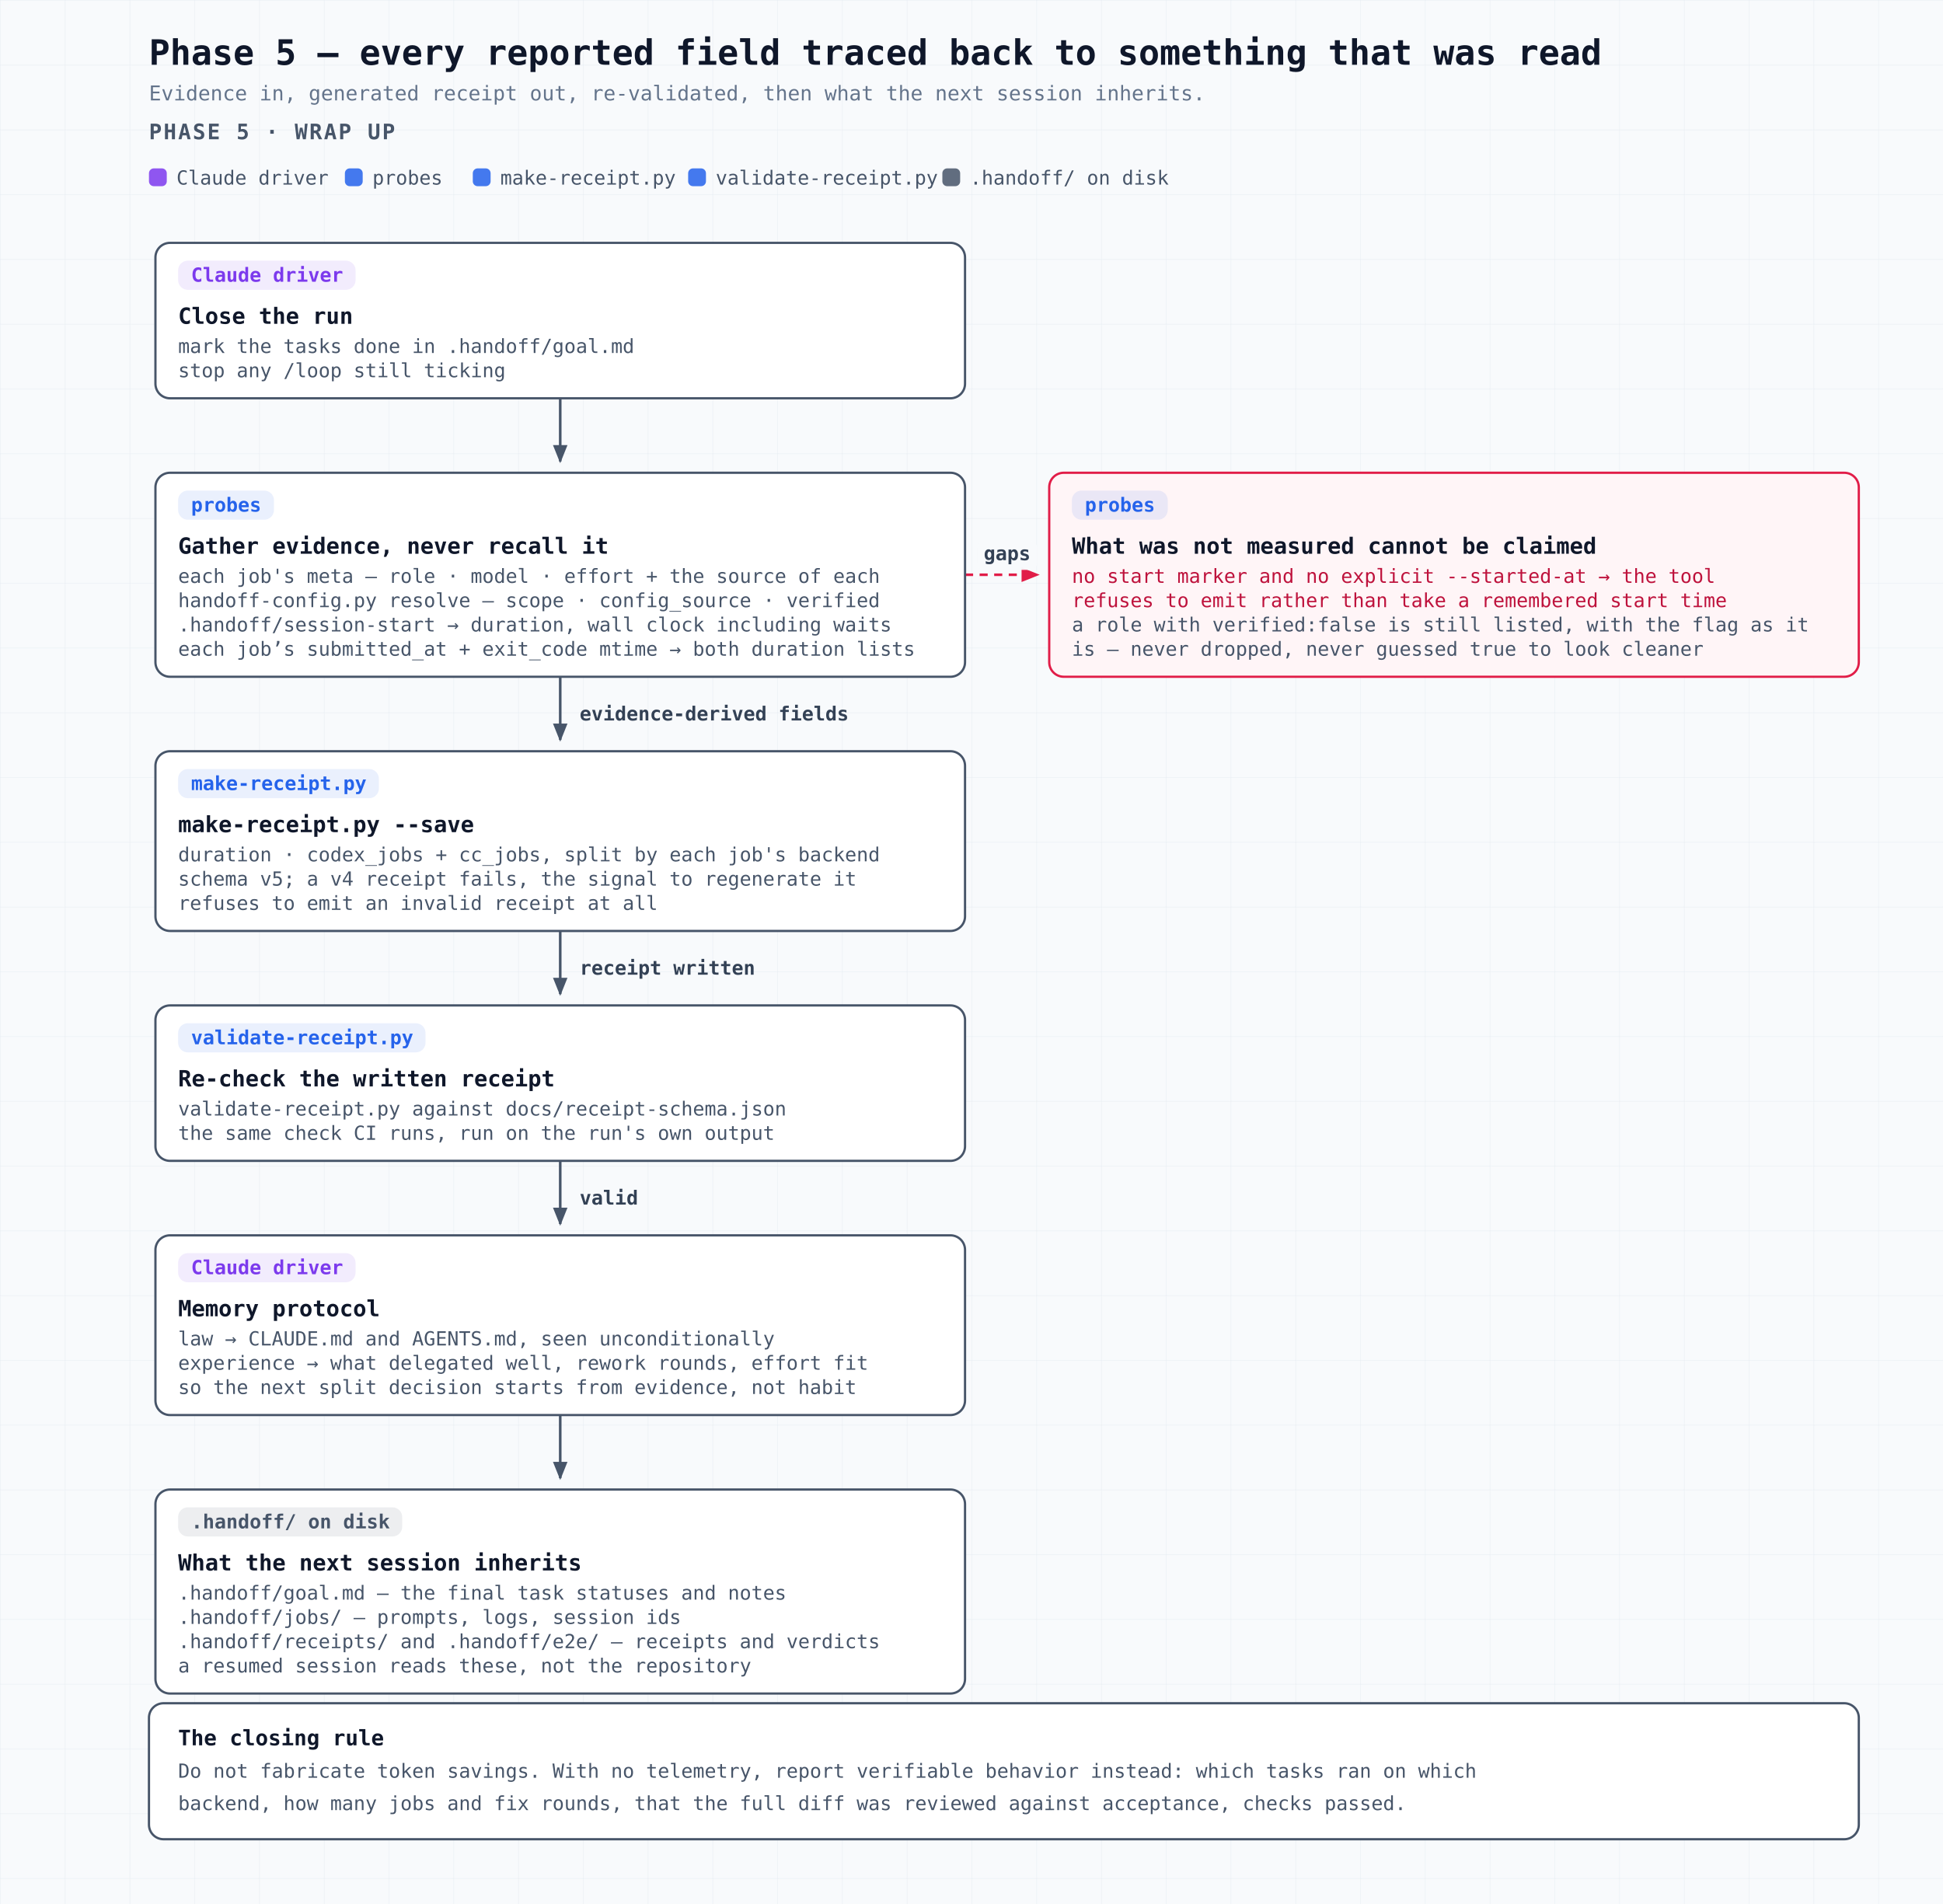
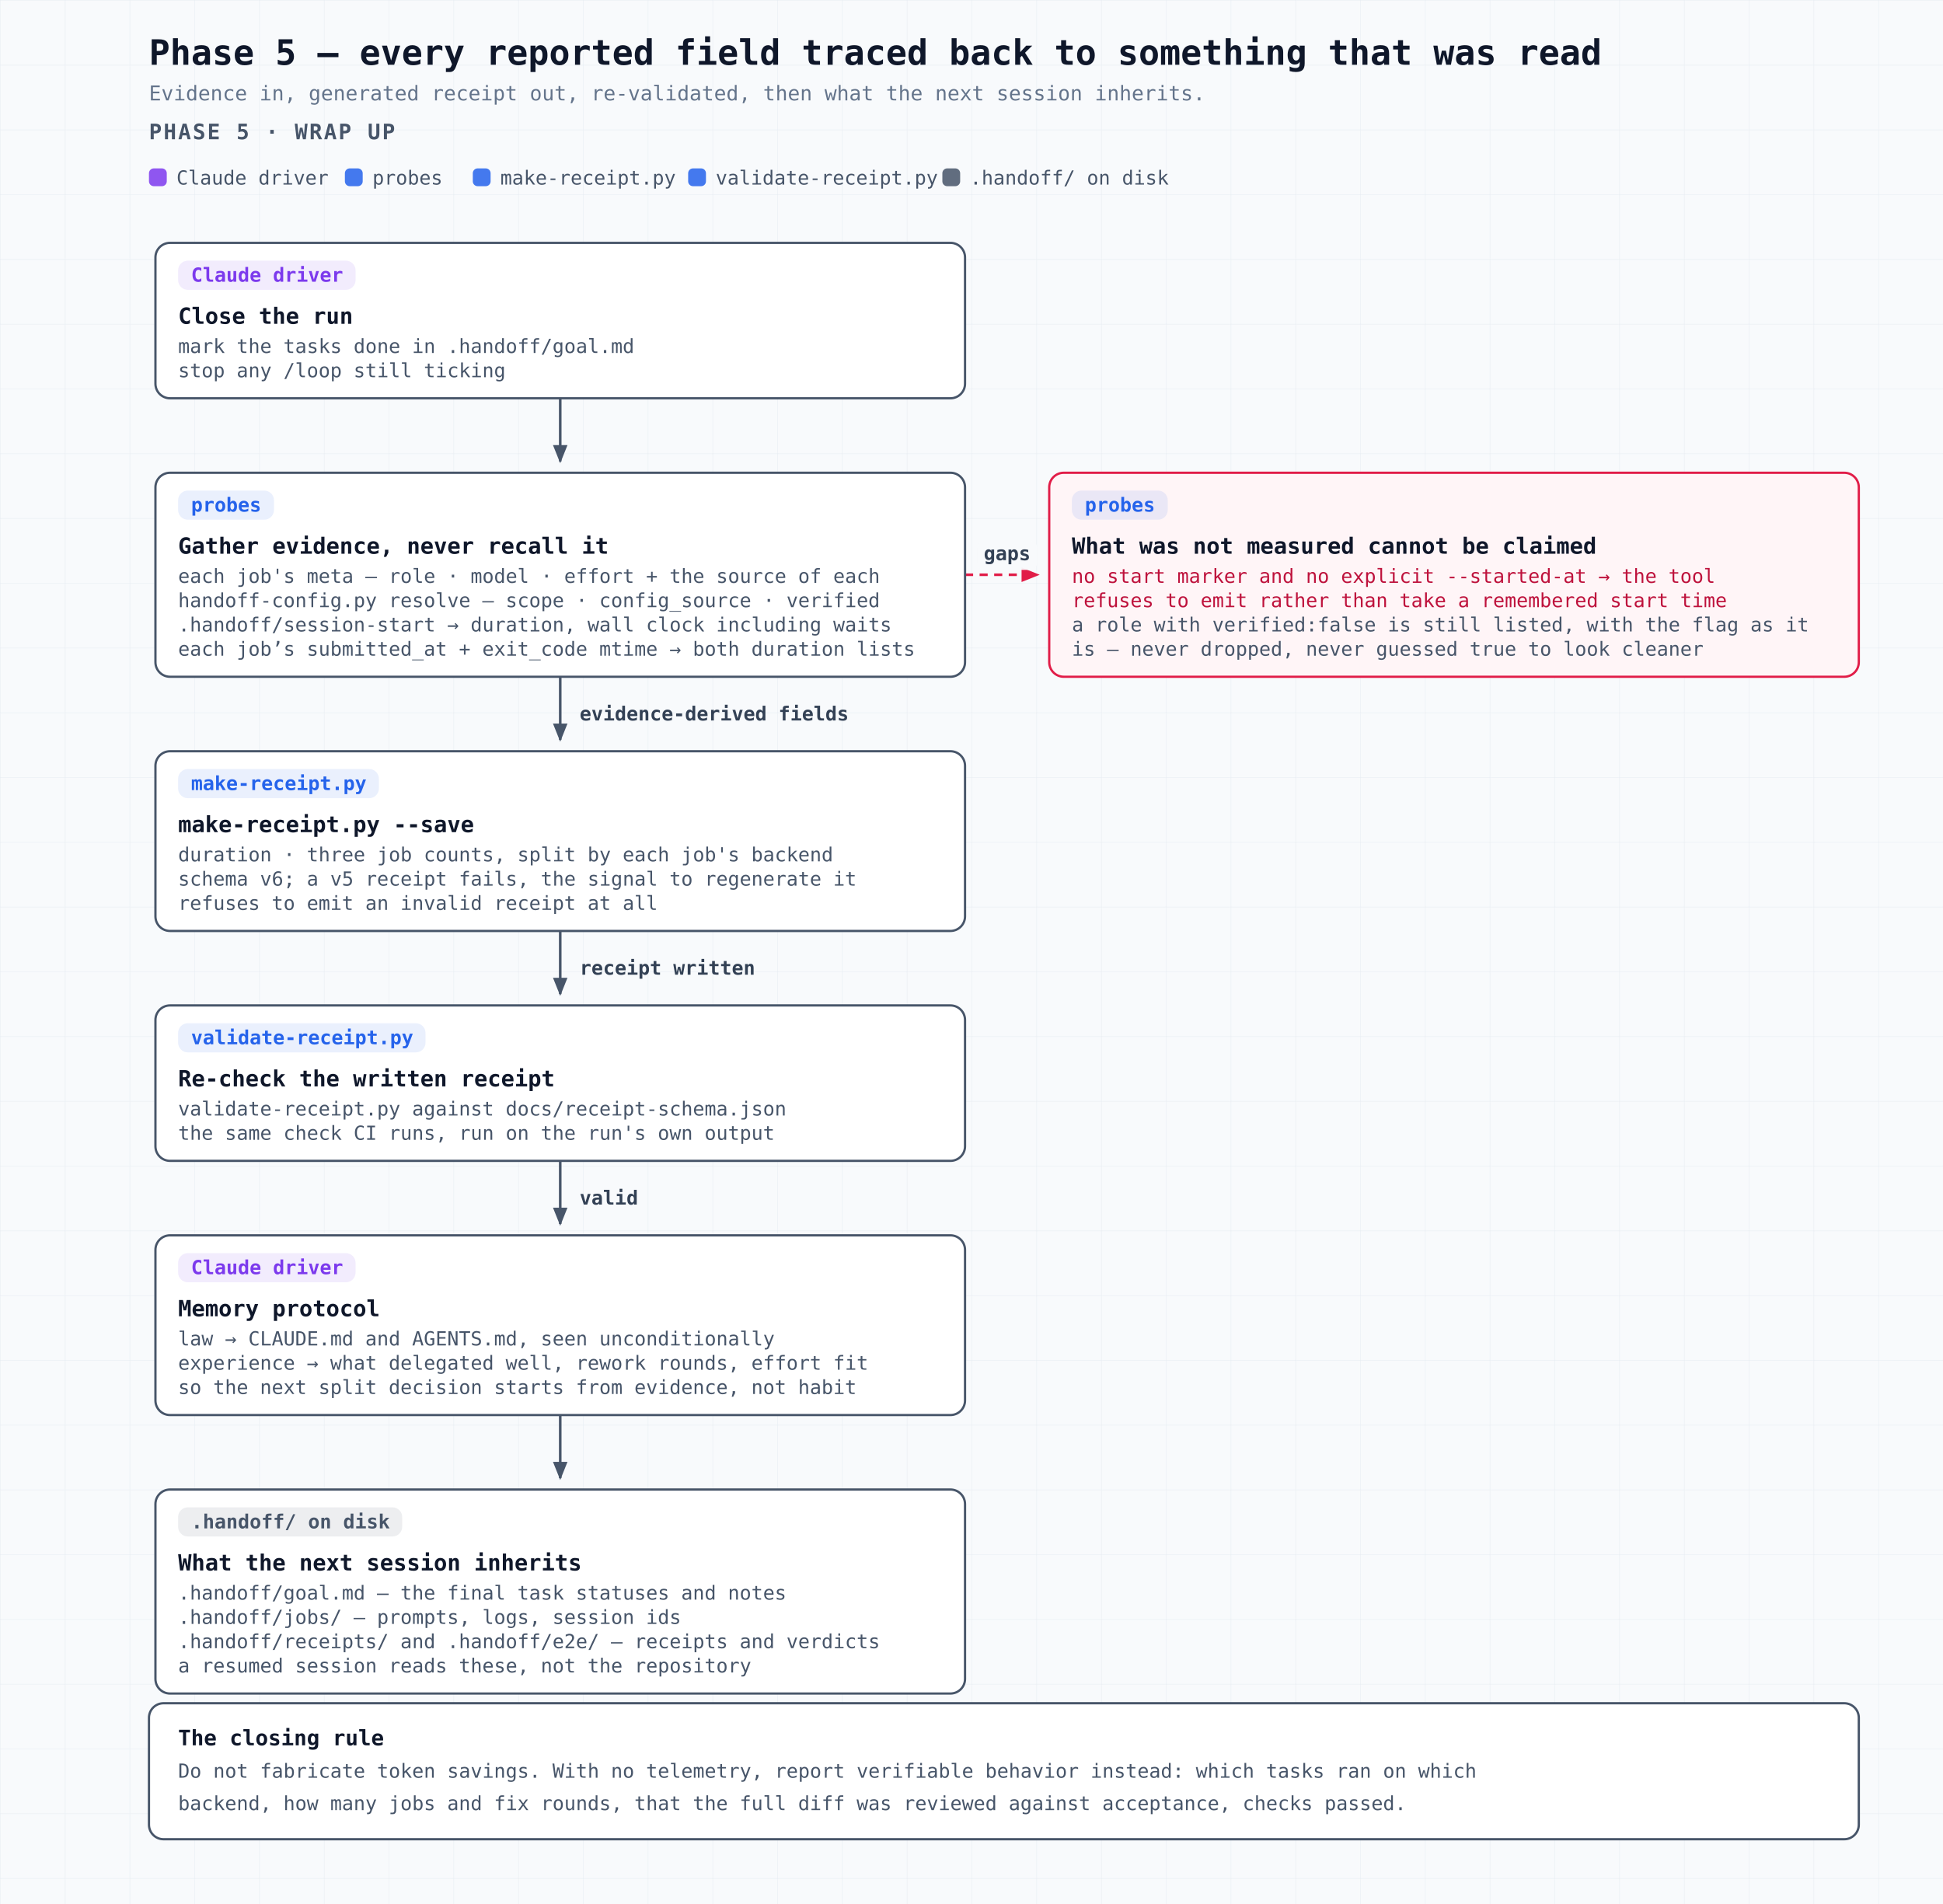
<svg xmlns="http://www.w3.org/2000/svg" viewBox="0 0 1200 1176">
  <style>
    text { font-family: 'JetBrains Mono', 'SF Mono', 'Cascadia Code', ui-monospace, monospace; }
    .title { font-size: 21.6px; font-weight: 700; fill: #0f172a; }
    .subtitle { font-size: 12.6px; fill: #64748b; }
    .phase { font-size: 13.2px; font-weight: 700; fill: #475569; letter-spacing: 0.08em; }
    .pill { font-size: 12px; font-weight: 700; }
    .ntitle { font-size: 13.8px; font-weight: 700; fill: #0f172a; }
    .note { font-size: 12px; fill: #475569; }
    .warn { font-size: 12px; fill: #be123c; }
    .ev { font-size: 12px; font-weight: 700; fill: #334155; }
    .back { font-size: 12px; font-weight: 700; fill: #64748b; }
    .leg { font-size: 12px; fill: #475569; }
    .fhead { font-size: 13.2px; font-weight: 700; fill: #0f172a; }
  </style>
  <defs>
    <pattern id="grid" width="40" height="40" patternUnits="userSpaceOnUse">
      <path d="M 40 0 L 0 0 0 40" fill="none" stroke="#e6ebf2" stroke-width="0.5" />
    </pattern>
    <marker id="a" viewBox="0 0 10 10" refX="9" refY="5" markerWidth="7" markerHeight="7" orient="auto-start-reverse">
      <path d="M 0 1 L 10 5 L 0 9 z" fill="#475569" />
    </marker>
    <marker id="ar" viewBox="0 0 10 10" refX="9" refY="5" markerWidth="7" markerHeight="7" orient="auto-start-reverse">
      <path d="M 0 1 L 10 5 L 0 9 z" fill="#e11d48" />
    </marker>
    <marker id="ag" viewBox="0 0 10 10" refX="9" refY="5" markerWidth="7" markerHeight="7" orient="auto-start-reverse">
      <path d="M 0 1 L 10 5 L 0 9 z" fill="#94a3b8" />
    </marker>
  </defs>
  <rect width="1200" height="1176" fill="#f8fafc" />
  <rect width="1200" height="1176" fill="url(#grid)" />
  <text x="92" y="40" class="title">Phase 5 — every reported field traced back to something that was read</text>
  <text x="92" y="62" class="subtitle">Evidence in, generated receipt out, re-validated, then what the next session inherits.</text>
  <text x="92" y="86" class="phase">PHASE 5 · WRAP UP</text>
  <rect x="92" y="104" width="11" height="11" rx="3" fill="#7c3aed" opacity="0.85" />
  <text x="109" y="114" class="leg">Claude driver</text>
  <rect x="213.0" y="104" width="11" height="11" rx="3" fill="#2563eb" opacity="0.85" />
  <text x="230.0" y="114" class="leg">probes</text>
  <rect x="292.0" y="104" width="11" height="11" rx="3" fill="#2563eb" opacity="0.85" />
  <text x="309.0" y="114" class="leg">make-receipt.py</text>
  <rect x="425.0" y="104" width="11" height="11" rx="3" fill="#2563eb" opacity="0.85" />
  <text x="442.0" y="114" class="leg">validate-receipt.py</text>
  <rect x="582.0" y="104" width="11" height="11" rx="3" fill="#475569" opacity="0.85" />
  <text x="599.0" y="114" class="leg">.handoff/ on disk</text>
  <line x1="346" y1="246" x2="346" y2="285" stroke="#475569" stroke-width="1.6" marker-end="url(#a)" />
  <line x1="596" y1="355" x2="641" y2="355" stroke="#e11d48" stroke-width="1.6" stroke-dasharray="5 4" marker-end="url(#ar)" />
  <rect x="603.6" y="334" width="36.8" height="18" rx="4" fill="#f8fafc" opacity="0.95" />
  <text x="622" y="346" class="ev" text-anchor="middle">gaps</text>
  <line x1="346" y1="418" x2="346" y2="457" stroke="#475569" stroke-width="1.6" marker-end="url(#a)" />
  <text x="358" y="445" class="ev">evidence-derived fields</text>
  <line x1="346" y1="575" x2="346" y2="614" stroke="#475569" stroke-width="1.6" marker-end="url(#a)" />
  <text x="358" y="602" class="ev">receipt written</text>
  <line x1="346" y1="717" x2="346" y2="756" stroke="#475569" stroke-width="1.6" marker-end="url(#a)" />
  <text x="358" y="744" class="ev">valid</text>
  <line x1="346" y1="874" x2="346" y2="913" stroke="#475569" stroke-width="1.6" marker-end="url(#a)" />
  <rect x="96" y="150" width="500" height="96" rx="9" fill="#ffffff" stroke="#475569" stroke-width="1.4" />
  <rect x="110" y="161" width="109.6" height="18" rx="6" fill="#7c3aed" opacity="0.10" />
  <text x="118" y="174" class="pill" fill="#7c3aed">Claude driver</text>
  <text x="110" y="200" class="ntitle">Close the run</text>
  <text x="110" y="218" class="note">mark the tasks done in .handoff/goal.md</text>
  <text x="110" y="233" class="note">stop any /loop still ticking</text>
  <rect x="96" y="292" width="500" height="126" rx="9" fill="#ffffff" stroke="#475569" stroke-width="1.4" />
  <rect x="110" y="303" width="59.2" height="18" rx="6" fill="#2563eb" opacity="0.10" />
  <text x="118" y="316" class="pill" fill="#2563eb">probes</text>
  <text x="110" y="342" class="ntitle">Gather evidence, never recall it</text>
  <text x="110" y="360" class="note">each job's meta — role · model · effort + the source of each</text>
  <text x="110" y="375" class="note">handoff-config.py resolve — scope · config_source · verified</text>
  <text x="110" y="390" class="note">.handoff/session-start → duration, wall clock including waits</text>
  <text x="110" y="405" class="note">each job’s submitted_at + exit_code mtime → both duration lists</text>
  <rect x="648" y="292" width="500" height="126" rx="9" fill="#fff5f7" stroke="#e11d48" stroke-width="1.4" />
  <rect x="662" y="303" width="59.2" height="18" rx="6" fill="#2563eb" opacity="0.10" />
  <text x="670" y="316" class="pill" fill="#2563eb">probes</text>
  <text x="662" y="342" class="ntitle">What was not measured cannot be claimed</text>
  <text x="662" y="360" class="warn">no start marker and no explicit --started-at → the tool</text>
  <text x="662" y="375" class="warn">refuses to emit rather than take a remembered start time</text>
  <text x="662" y="390" class="note">a role with verified:false is still listed, with the flag as it</text>
  <text x="662" y="405" class="note">is — never dropped, never guessed true to look cleaner</text>
  <rect x="96" y="464" width="500" height="111" rx="9" fill="#ffffff" stroke="#475569" stroke-width="1.4" />
  <rect x="110" y="475" width="124" height="18" rx="6" fill="#2563eb" opacity="0.10" />
  <text x="118" y="488" class="pill" fill="#2563eb">make-receipt.py</text>
  <text x="110" y="514" class="ntitle">make-receipt.py --save</text>
-   <text x="110" y="532" class="note">duration · codex_jobs + cc_jobs, split by each job's backend</text>
-   <text x="110" y="547" class="note">schema v5; a v4 receipt fails, the signal to regenerate it</text>
+   <text x="110" y="532" class="note">duration · three job counts, split by each job's backend</text>
+   <text x="110" y="547" class="note">schema v6; a v5 receipt fails, the signal to regenerate it</text>
  <text x="110" y="562" class="note">refuses to emit an invalid receipt at all</text>
  <rect x="96" y="621" width="500" height="96" rx="9" fill="#ffffff" stroke="#475569" stroke-width="1.4" />
  <rect x="110" y="632" width="152.8" height="18" rx="6" fill="#2563eb" opacity="0.10" />
  <text x="118" y="645" class="pill" fill="#2563eb">validate-receipt.py</text>
  <text x="110" y="671" class="ntitle">Re-check the written receipt</text>
  <text x="110" y="689" class="note">validate-receipt.py against docs/receipt-schema.json</text>
  <text x="110" y="704" class="note">the same check CI runs, run on the run's own output</text>
  <rect x="96" y="763" width="500" height="111" rx="9" fill="#ffffff" stroke="#475569" stroke-width="1.4" />
  <rect x="110" y="774" width="109.6" height="18" rx="6" fill="#7c3aed" opacity="0.10" />
  <text x="118" y="787" class="pill" fill="#7c3aed">Claude driver</text>
  <text x="110" y="813" class="ntitle">Memory protocol</text>
  <text x="110" y="831" class="note">law → CLAUDE.md and AGENTS.md, seen unconditionally</text>
  <text x="110" y="846" class="note">experience → what delegated well, rework rounds, effort fit</text>
  <text x="110" y="861" class="note">so the next split decision starts from evidence, not habit</text>
  <rect x="96" y="920" width="500" height="126" rx="9" fill="#ffffff" stroke="#475569" stroke-width="1.4" />
  <rect x="110" y="931" width="138.4" height="18" rx="6" fill="#475569" opacity="0.10" />
  <text x="118" y="944" class="pill" fill="#475569">.handoff/ on disk</text>
  <text x="110" y="970" class="ntitle">What the next session inherits</text>
  <text x="110" y="988" class="note">.handoff/goal.md — the final task statuses and notes</text>
  <text x="110" y="1003" class="note">.handoff/jobs/ — prompts, logs, session ids</text>
  <text x="110" y="1018" class="note">.handoff/receipts/ and .handoff/e2e/ — receipts and verdicts</text>
  <text x="110" y="1033" class="note">a resumed session reads these, not the repository</text>
  <rect x="92" y="1052" width="1056" height="84" rx="9" fill="#ffffff" stroke="#475569" stroke-width="1.4" />
  <text x="110" y="1078" class="fhead">The closing rule</text>
  <text x="110" y="1098" class="note">Do not fabricate token savings. With no telemetry, report verifiable behavior instead: which tasks ran on which</text>
  <text x="110" y="1118" class="note">backend, how many jobs and fix rounds, that the full diff was reviewed against acceptance, checks passed.</text>
</svg>
